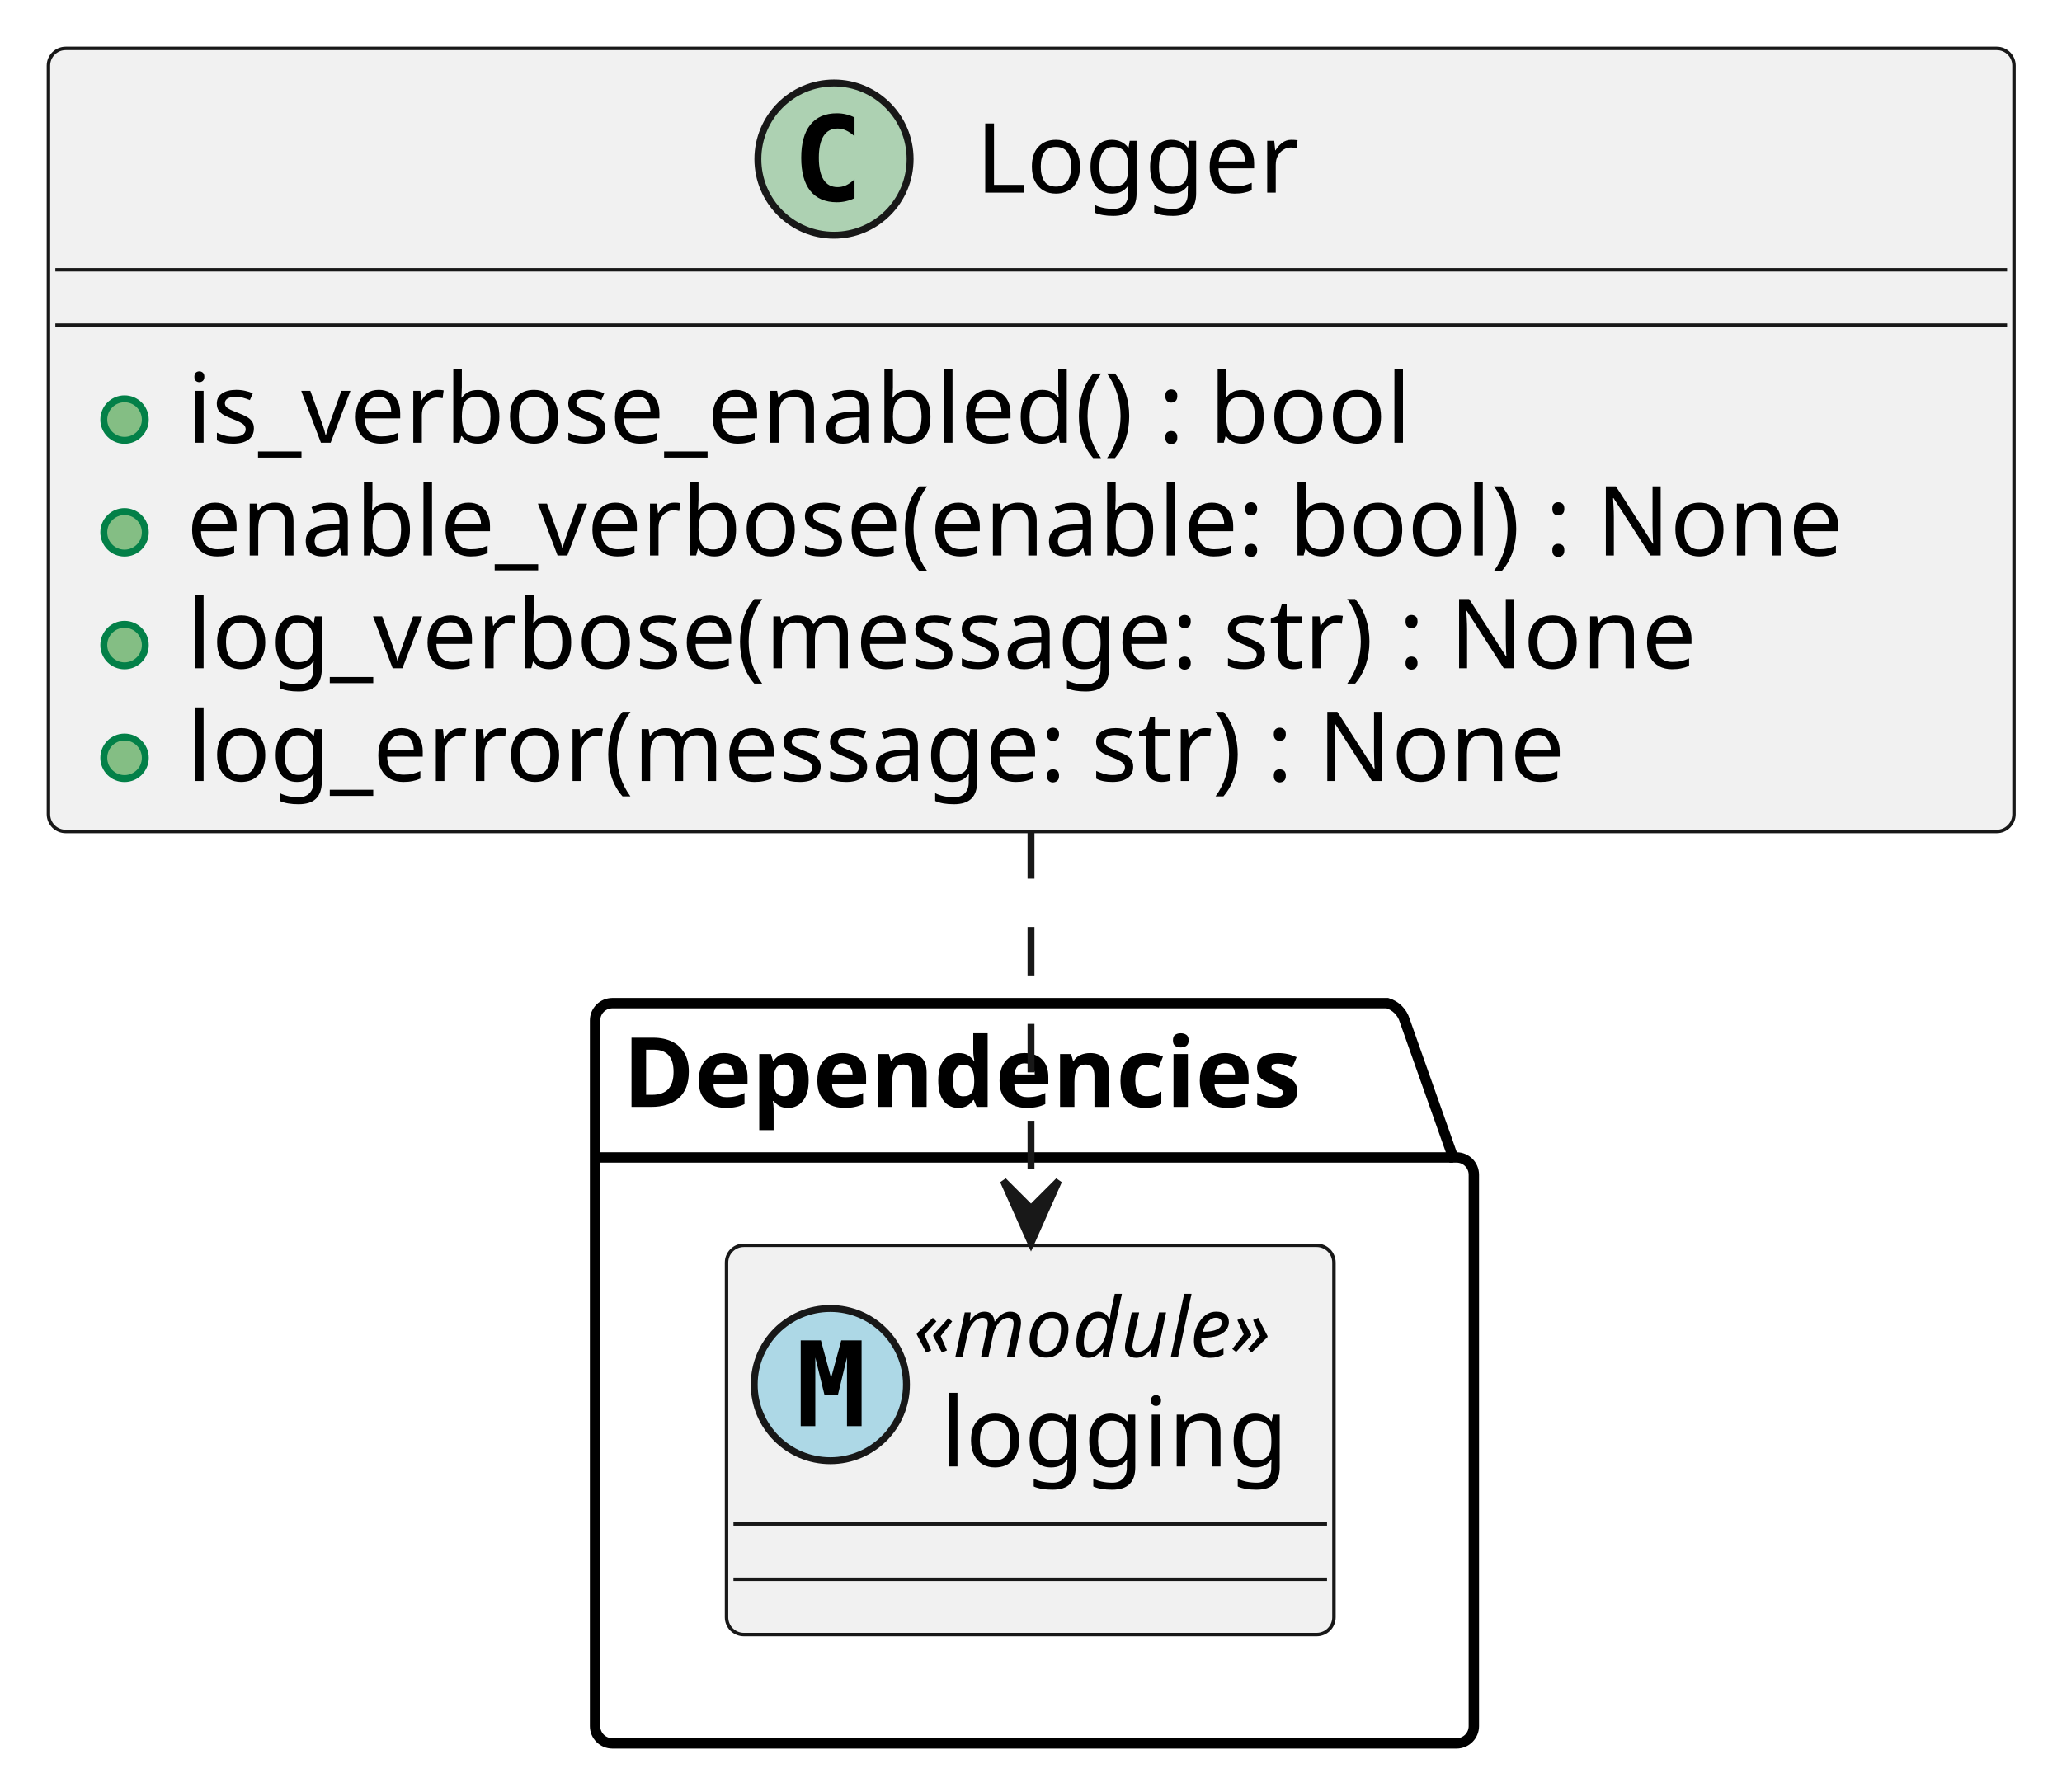
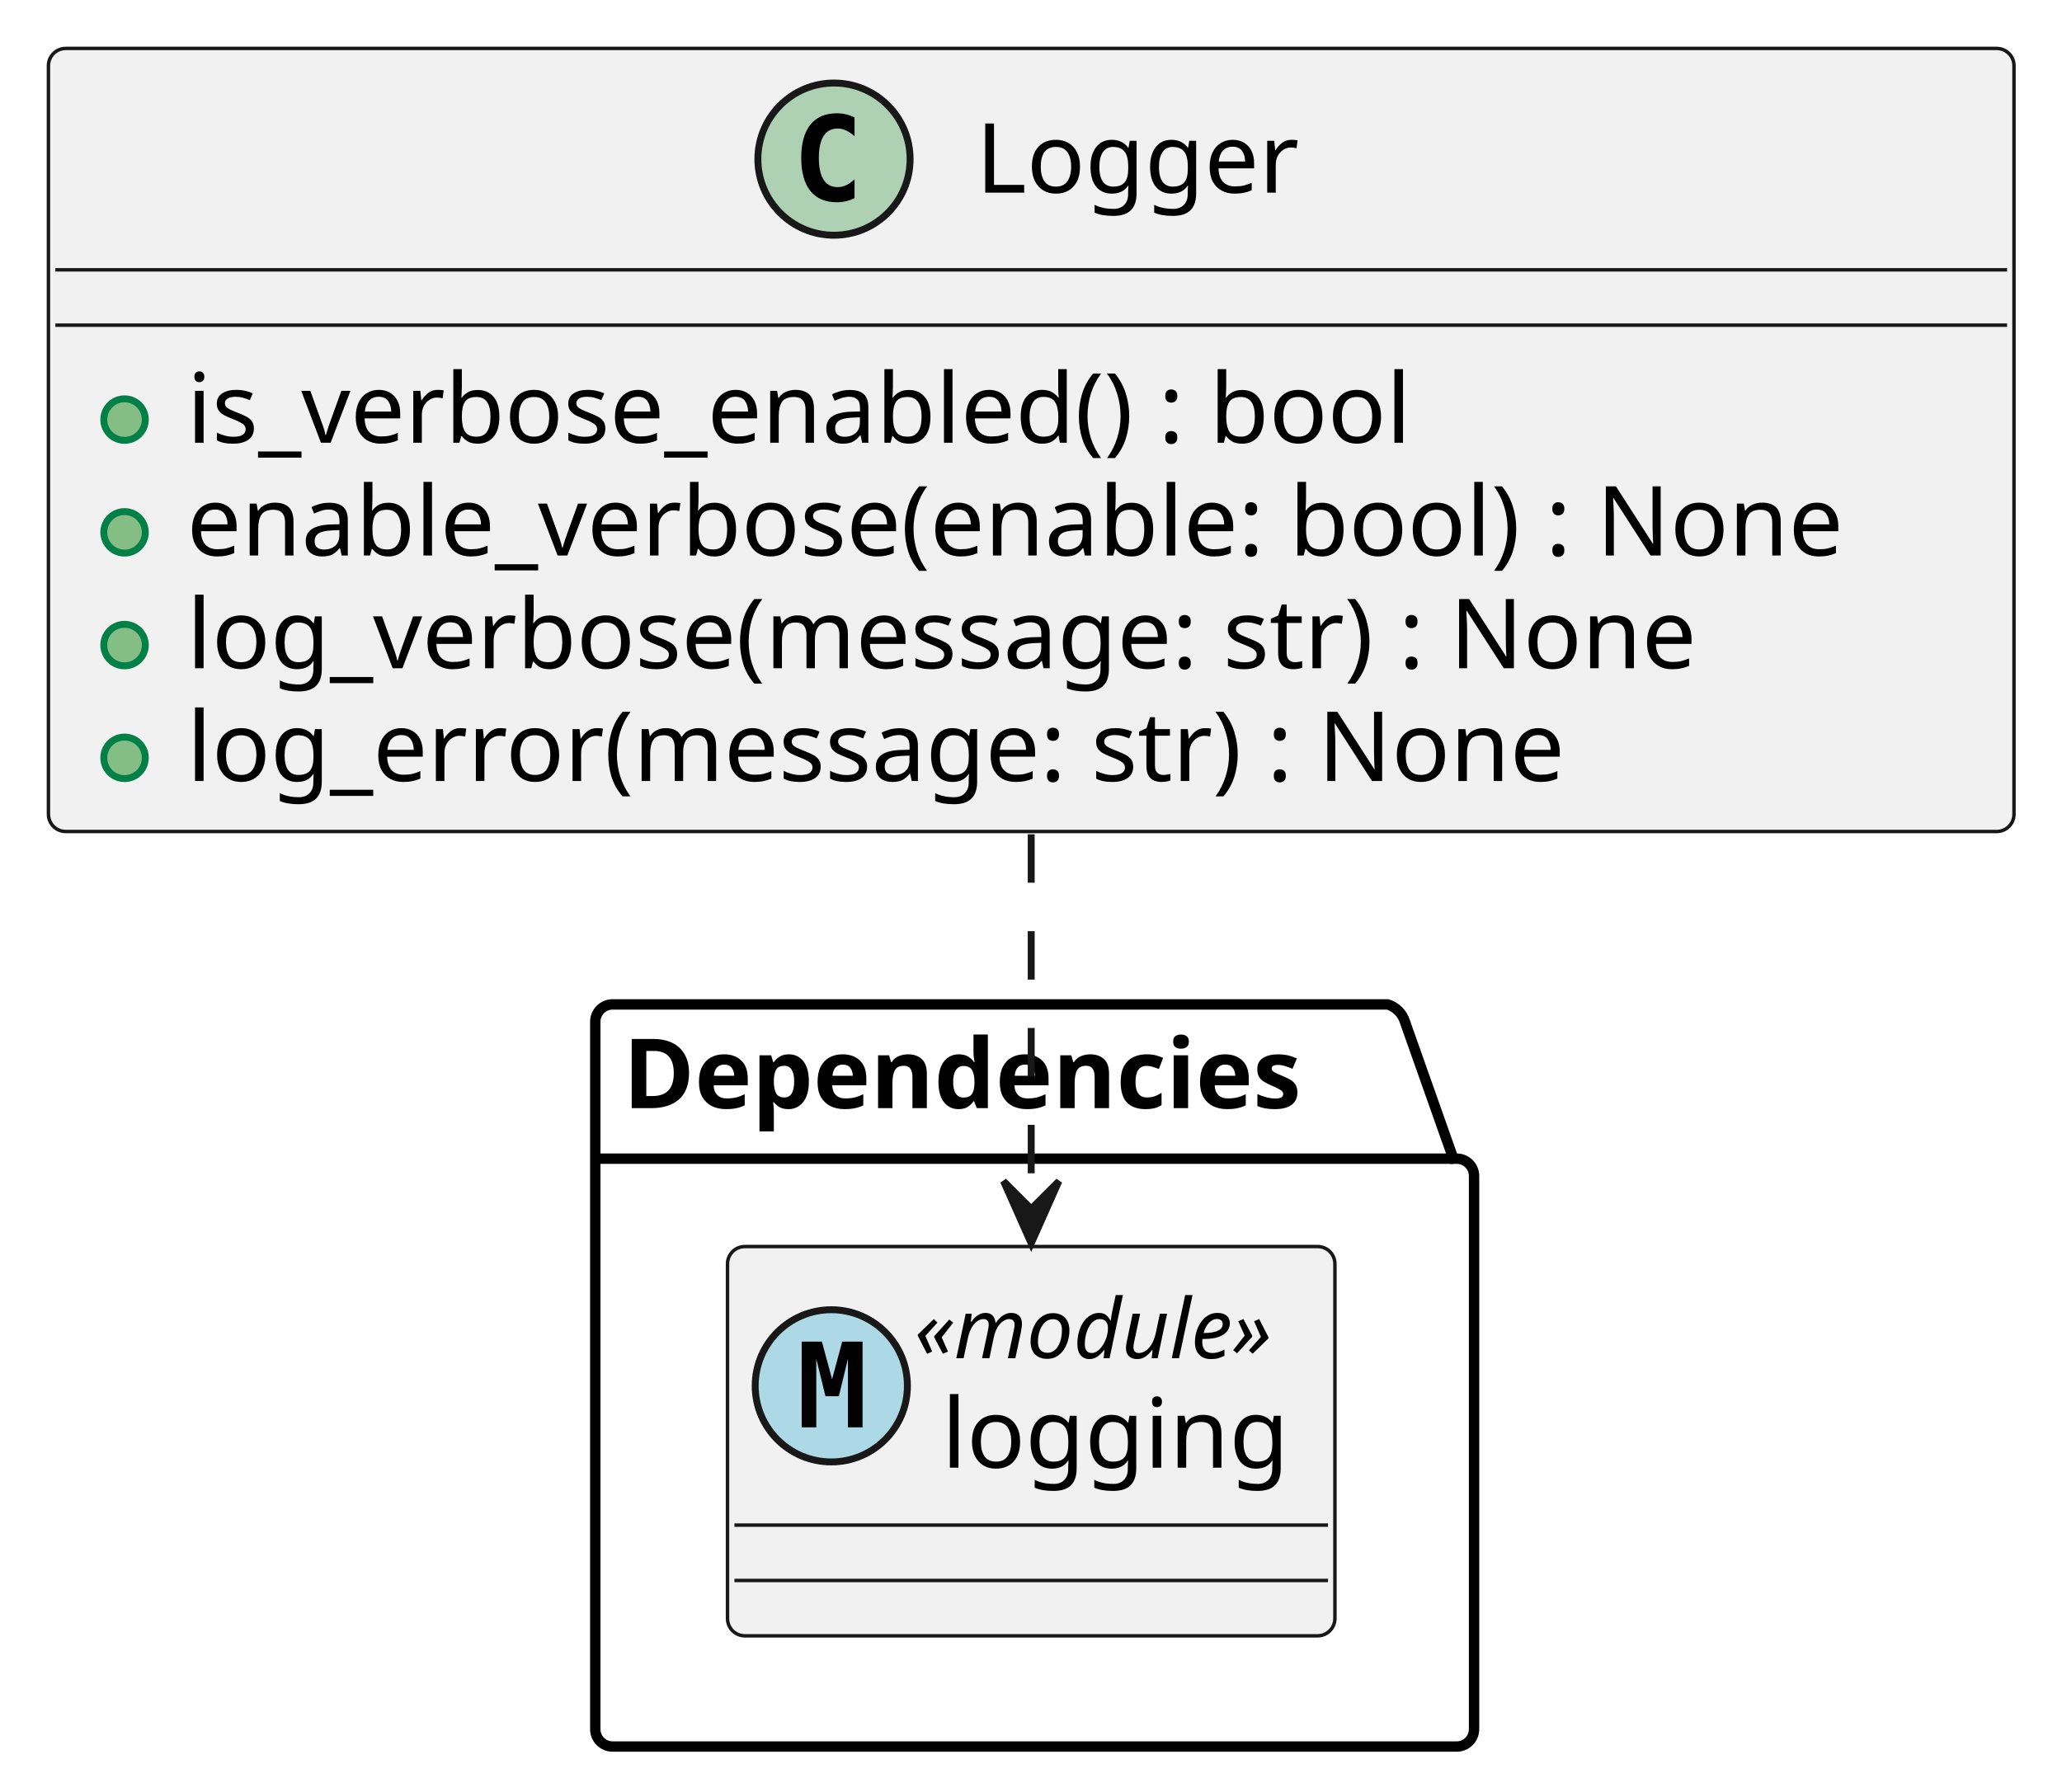
<svg xmlns="http://www.w3.org/2000/svg" contentStyleType="text/css" data-diagram-type="CLASS" height="259px" preserveAspectRatio="none" style="width:298px;height:259px;background:#FFFFFF;" version="1.1" viewBox="0 0 298 259" width="298px" zoomAndPan="magnify">
  <defs />
  <g>
    <g class="cluster" data-qualified-name="Dependencies" data-source-line="10" id="ent0003">
-       <path d="M88.5,145 L200.509,145 A3.75,3.75 0 0 1 203.009,147.5 L210.009,167.297 L210.5,167.297 A2.5,2.5 0 0 1 213,169.797 L213,249.5 A2.5,2.5 0 0 1 210.5,252 L88.5,252 A2.5,2.5 0 0 1 86,249.5 L86,147.5 A2.5,2.5 0 0 1 88.5,145" fill="none" style="stroke:#000000;stroke-width:1.5;" />
-       <line style="stroke:#000000;stroke-width:1.5;" x1="86" x2="210.009" y1="167.297" y2="167.297" />
-       <text fill="#000000" font-family="sans-serif" font-size="14" font-weight="bold" lengthAdjust="spacing" textLength="111.009" x="90" y="159.995">Dependencies</text>
+       <path d="M88.53,145.18 L200.539,145.18 A3.75,3.75 0 0 1 203.039,147.68 L210.039,167.477 L210.53,167.477 A2.5,2.5 0 0 1 213.03,169.977 L213.03,249.95 A2.5,2.5 0 0 1 210.53,252.45 L88.53,252.45 A2.5,2.5 0 0 1 86.03,249.95 L86.03,147.68 A2.5,2.5 0 0 1 88.53,145.18" fill="none" style="stroke:#000000;stroke-width:1.5;" />
+       <line style="stroke:#000000;stroke-width:1.5;" x1="86.03" x2="210.039" y1="167.477" y2="167.477" />
+       <text fill="#000000" font-family="sans-serif" font-size="14" font-weight="bold" lengthAdjust="spacing" textLength="111.009" x="90.03" y="160.175">Dependencies</text>
    </g>
    <g class="entity" data-qualified-name="Dependencies.logging" data-source-line="11" id="ent0004">
-       <rect fill="#F1F1F1" height="56.266" rx="2.5" ry="2.5" style="stroke:#181818;stroke-width:0.5;" width="87.783" x="105" y="180" />
-       <ellipse cx="120" cy="200.133" fill="#ADD8E6" rx="11" ry="11" style="stroke:#181818;stroke-width:1;" />
-       <path d="M115.719,193.742 L118.641,193.742 L120.109,199.18 L121.578,193.742 L124.516,193.742 L124.516,206.133 L122.406,206.133 L122.406,196.211 L121.094,201.633 L119.156,201.633 L117.828,196.211 L117.828,206.133 L115.719,206.133 L115.719,193.742 Z " fill="#000000" />
-       <text fill="#000000" font-family="sans-serif" font-size="12" font-style="italic" lengthAdjust="spacing" textLength="59.783" x="132" y="196.139">«module»</text>
-       <text fill="#000000" font-family="sans-serif" font-size="14" lengthAdjust="spacing" textLength="51.878" x="135.953" y="211.964">logging</text>
-       <line style="stroke:#181818;stroke-width:0.5;" x1="106" x2="191.783" y1="220.266" y2="220.266" />
-       <line style="stroke:#181818;stroke-width:0.5;" x1="106" x2="191.783" y1="228.266" y2="228.266" />
+       <rect fill="#F1F1F1" height="56.266" rx="2.5" ry="2.5" style="stroke:#181818;stroke-width:0.5;" width="87.783" x="105.14" y="180.18" />
+       <ellipse cx="120.14" cy="200.313" fill="#ADD8E6" rx="11" ry="11" style="stroke:#181818;stroke-width:1;" />
+       <path d="M115.859,193.922 L118.781,193.922 L120.249,199.36 L121.718,193.922 L124.656,193.922 L124.656,206.313 L122.546,206.313 L122.546,196.391 L121.234,201.813 L119.296,201.813 L117.968,196.391 L117.968,206.313 L115.859,206.313 L115.859,193.922 Z " fill="#000000" />
+       <text fill="#000000" font-family="sans-serif" font-size="12" font-style="italic" lengthAdjust="spacing" textLength="59.783" x="132.14" y="196.319">«module»</text>
+       <text fill="#000000" font-family="sans-serif" font-size="14" lengthAdjust="spacing" textLength="51.878" x="136.093" y="212.144">logging</text>
+       <line style="stroke:#181818;stroke-width:0.5;" x1="106.14" x2="191.923" y1="220.446" y2="220.446" />
+       <line style="stroke:#181818;stroke-width:0.5;" x1="106.14" x2="191.923" y1="228.446" y2="228.446" />
    </g>
    <g class="entity" data-qualified-name="Logger" data-source-line="2" id="ent0002">
      <rect fill="#F1F1F1" height="113.188" rx="2.5" ry="2.5" style="stroke:#181818;stroke-width:0.5;" width="284.063" x="7" y="7" />
      <ellipse cx="120.528" cy="23" fill="#ADD1B2" rx="11" ry="11" style="stroke:#181818;stroke-width:1;" />
      <path d="M123.497,28.641 Q122.918,28.938 122.278,29.078 Q121.637,29.234 120.934,29.234 Q118.434,29.234 117.106,27.594 Q115.793,25.938 115.793,22.812 Q115.793,19.688 117.106,18.031 Q118.434,16.375 120.934,16.375 Q121.637,16.375 122.278,16.531 Q122.934,16.688 123.497,16.984 L123.497,19.703 Q122.872,19.125 122.278,18.859 Q121.684,18.578 121.059,18.578 Q119.715,18.578 119.028,19.656 Q118.34,20.719 118.34,22.812 Q118.34,24.906 119.028,25.984 Q119.715,27.047 121.059,27.047 Q121.684,27.047 122.278,26.781 Q122.872,26.5 123.497,25.922 L123.497,28.641 Z " fill="#000000" />
      <text fill="#000000" font-family="sans-serif" font-size="14" lengthAdjust="spacing" textLength="48.508" x="141.028" y="27.847">Logger</text>
      <line style="stroke:#181818;stroke-width:0.5;" x1="8" x2="290.063" y1="39" y2="39" />
      <line style="stroke:#181818;stroke-width:0.5;" x1="8" x2="290.063" y1="47" y2="47" />
      <g data-visibility-modifier="PUBLIC_METHOD">
        <ellipse cx="18" cy="60.648" fill="#84BE84" rx="3" ry="3" style="stroke:#038048;stroke-width:1;" />
      </g>
      <text fill="#000000" font-family="sans-serif" font-size="14" lengthAdjust="spacing" textLength="191.987" x="27" y="63.995">is_verbose_enabled() : bool</text>
      <g data-visibility-modifier="PUBLIC_METHOD">
        <ellipse cx="18" cy="76.945" fill="#84BE84" rx="3" ry="3" style="stroke:#038048;stroke-width:1;" />
      </g>
      <text fill="#000000" font-family="sans-serif" font-size="14" lengthAdjust="spacing" textLength="258.063" x="27" y="80.292">enable_verbose(enable: bool) : None</text>
      <g data-visibility-modifier="PUBLIC_METHOD">
        <ellipse cx="18" cy="93.242" fill="#84BE84" rx="3" ry="3" style="stroke:#038048;stroke-width:1;" />
      </g>
      <text fill="#000000" font-family="sans-serif" font-size="14" lengthAdjust="spacing" textLength="236.045" x="27" y="96.589">log_verbose(message: str) : None</text>
      <g data-visibility-modifier="PUBLIC_METHOD">
        <ellipse cx="18" cy="109.539" fill="#84BE84" rx="3" ry="3" style="stroke:#038048;stroke-width:1;" />
      </g>
      <text fill="#000000" font-family="sans-serif" font-size="14" lengthAdjust="spacing" textLength="214.477" x="27" y="112.886">log_error(message: str) : None</text>
    </g>
    <g class="link" data-entity-1="ent0002" data-entity-2="ent0004" data-link-type="dependency" data-source-line="15" id="lnk5">
-       <path codeLine="15" d="M149,120 C149,140.48 149,156.78 149,173.67" fill="none" id="Logger-to-logging" style="stroke:#181818;stroke-width:1;stroke-dasharray:7,7;" />
-       <polygon fill="#181818" points="149,179.67,153,170.67,149,174.67,145,170.67,149,179.67" style="stroke:#181818;stroke-width:1;" />
+       <path codeLine="15" d="M149.03,120.59 C149.03,140.9 149.03,156.94 149.03,173.73" fill="none" id="Logger-to-logging" style="stroke:#181818;stroke-width:1;stroke-dasharray:7,7;" />
+       <polygon fill="#181818" points="149.03,179.73,153.03,170.73,149.03,174.73,145.03,170.73,149.03,179.73" style="stroke:#181818;stroke-width:1;" />
    </g>
  </g>
</svg>
